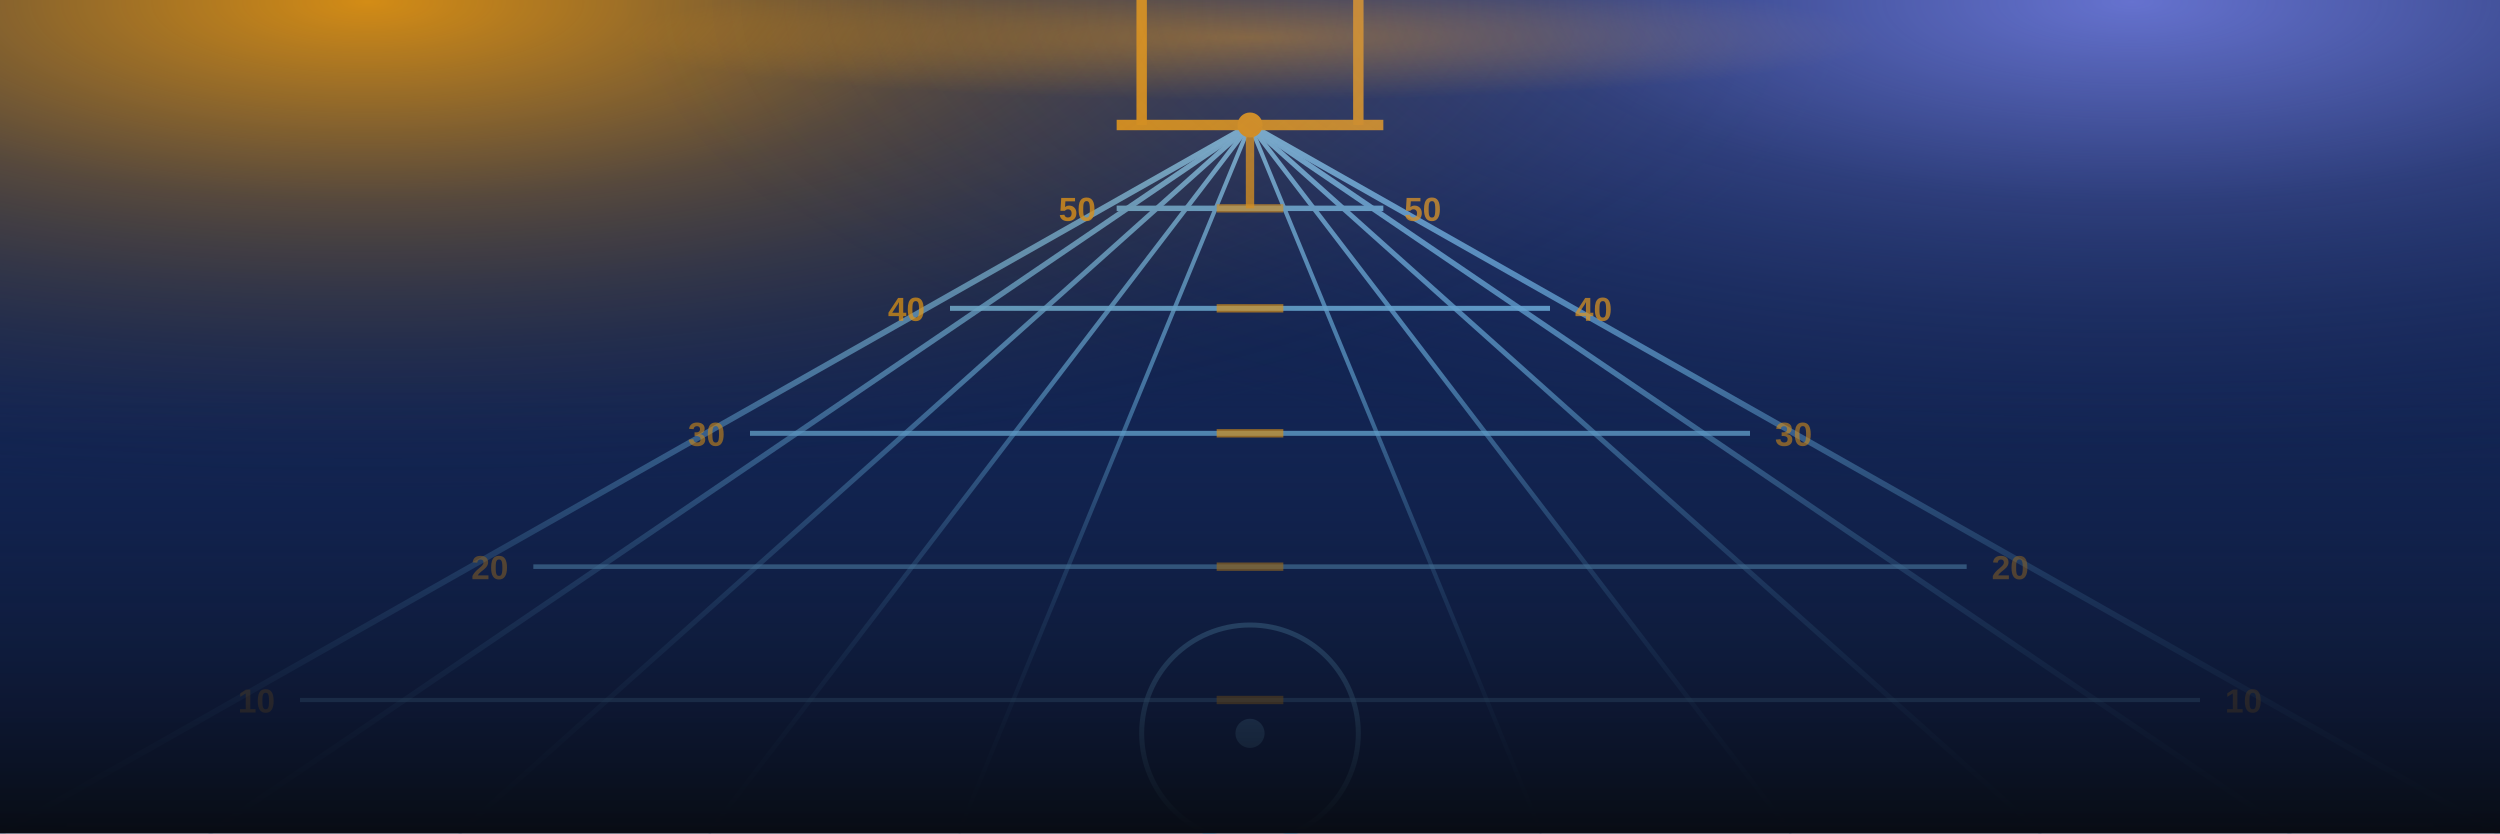
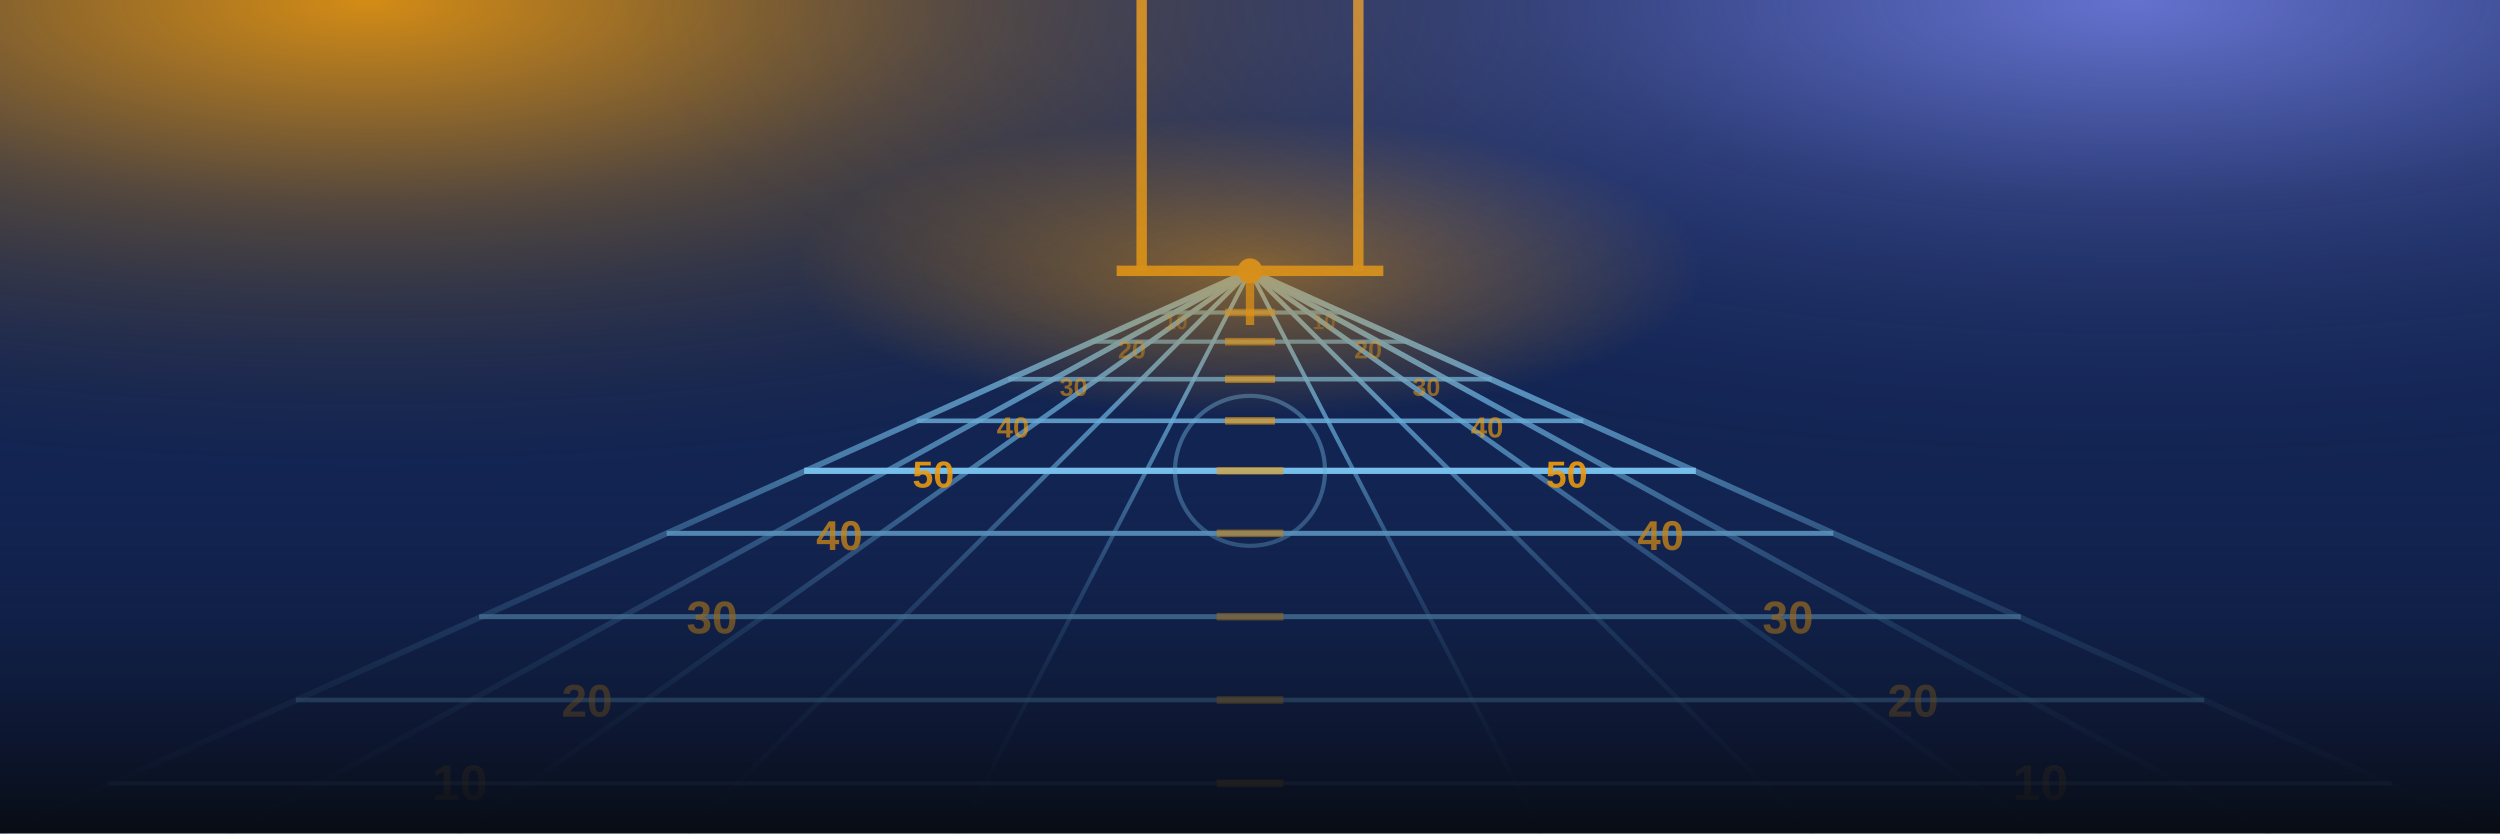
<svg xmlns="http://www.w3.org/2000/svg" width="600" height="200" viewBox="0 0 600 200">
  <defs>
    <radialGradient id="gl" cx="15%" cy="0%" r="60%">
      <stop offset="0%" stop-color="#f59e0b" stop-opacity="0.85" />
      <stop offset="40%" stop-color="#f59e0b" stop-opacity="0.30" />
      <stop offset="100%" stop-color="#122452" stop-opacity="0" />
    </radialGradient>
    <radialGradient id="gr" cx="85%" cy="0%" r="60%">
      <stop offset="0%" stop-color="#818cf8" stop-opacity="0.75" />
      <stop offset="40%" stop-color="#818cf8" stop-opacity="0.25" />
      <stop offset="100%" stop-color="#122452" stop-opacity="0" />
    </radialGradient>
-     <radialGradient id="gp" cx="50%" cy="15%" r="25%">
-       <stop offset="0%" stop-color="#f59e0b" stop-opacity="0.50" />
+     <radialGradient id="gp" cx="50%" cy="32%" r="18%">
+       <stop offset="0%" stop-color="#f59e0b" stop-opacity="0.55" />
      <stop offset="100%" stop-color="#f59e0b" stop-opacity="0" />
    </radialGradient>
    <linearGradient id="fade" x1="0" y1="0" x2="0" y2="1">
-       <stop offset="45%" stop-color="#122452" stop-opacity="0" />
+       <stop offset="55%" stop-color="#122452" stop-opacity="0" />
      <stop offset="100%" stop-color="#080c14" stop-opacity="1" />
    </linearGradient>
    <linearGradient id="pl" x1="0" y1="0" x2="0" y2="1">
      <stop offset="0%" stop-color="#7ac4f0" stop-opacity="1.0" />
-       <stop offset="100%" stop-color="#2a5888" stop-opacity="0.15" />
+       <stop offset="100%" stop-color="#2a5888" stop-opacity="0.12" />
    </linearGradient>
  </defs>
  <rect width="600" height="200" fill="#122452" />
  <g stroke="url(#pl)" fill="none">
-     <line x1="300" y1="30" x2="0" y2="200" stroke-width="1.4" />
-     <line x1="300" y1="30" x2="50" y2="200" stroke-width="1.3" />
-     <line x1="300" y1="30" x2="110" y2="200" stroke-width="1.2" />
-     <line x1="300" y1="30" x2="170" y2="200" stroke-width="1.1" />
-     <line x1="300" y1="30" x2="230" y2="200" stroke-width="1.0" />
-     <line x1="300" y1="30" x2="300" y2="200" stroke-width="1.0" />
-     <line x1="300" y1="30" x2="370" y2="200" stroke-width="1.0" />
-     <line x1="300" y1="30" x2="430" y2="200" stroke-width="1.1" />
-     <line x1="300" y1="30" x2="490" y2="200" stroke-width="1.2" />
-     <line x1="300" y1="30" x2="550" y2="200" stroke-width="1.3" />
-     <line x1="300" y1="30" x2="600" y2="200" stroke-width="1.4" />
+     <line x1="300" y1="65" x2="0" y2="200" stroke-width="1.4" />
+     <line x1="300" y1="65" x2="55" y2="200" stroke-width="1.3" />
+     <line x1="300" y1="65" x2="110" y2="200" stroke-width="1.2" />
+     <line x1="300" y1="65" x2="165" y2="200" stroke-width="1.1" />
+     <line x1="300" y1="65" x2="230" y2="200" stroke-width="1.0" />
+     <line x1="300" y1="65" x2="300" y2="200" stroke-width="1.0" />
+     <line x1="300" y1="65" x2="370" y2="200" stroke-width="1.0" />
+     <line x1="300" y1="65" x2="435" y2="200" stroke-width="1.1" />
+     <line x1="300" y1="65" x2="490" y2="200" stroke-width="1.2" />
+     <line x1="300" y1="65" x2="545" y2="200" stroke-width="1.3" />
+     <line x1="300" y1="65" x2="600" y2="200" stroke-width="1.4" />
  </g>
-   <g stroke="#6aaed8" fill="none">
-     <line x1="268" y1="50" x2="332" y2="50" stroke-width="1.3" opacity="1.0" />
-     <line x1="228" y1="74" x2="372" y2="74" stroke-width="1.2" opacity="0.90" />
-     <line x1="180" y1="104" x2="420" y2="104" stroke-width="1.2" opacity="0.80" />
-     <line x1="128" y1="136" x2="472" y2="136" stroke-width="1.1" opacity="0.65" />
-     <line x1="72" y1="168" x2="528" y2="168" stroke-width="1.0" opacity="0.50" />
-     <line x1="16" y1="198" x2="584" y2="198" stroke-width="1.0" opacity="0.30" />
+   <line x1="278" y1="75" x2="322" y2="75" stroke="#6aaed8" stroke-width="1.0" opacity="0.85" />
+   <line x1="262" y1="82" x2="338" y2="82" stroke="#6aaed8" stroke-width="1.0" opacity="0.80" />
+   <line x1="242" y1="91" x2="358" y2="91" stroke="#6aaed8" stroke-width="1.1" opacity="0.80" />
+   <line x1="220" y1="101" x2="380" y2="101" stroke="#6aaed8" stroke-width="1.1" opacity="0.85" />
+   <line x1="193" y1="113" x2="407" y2="113" stroke="#7ac4f0" stroke-width="1.5" opacity="1.0" />
+   <line x1="160" y1="128" x2="440" y2="128" stroke="#6aaed8" stroke-width="1.2" opacity="0.90" />
+   <line x1="115" y1="148" x2="485" y2="148" stroke="#6aaed8" stroke-width="1.2" opacity="0.80" />
+   <line x1="71" y1="168" x2="529" y2="168" stroke="#6aaed8" stroke-width="1.1" opacity="0.68" />
+   <line x1="26" y1="188" x2="574" y2="188" stroke="#6aaed8" stroke-width="1.0" opacity="0.45" />
+   <g font-family="Arial,sans-serif" font-weight="800" fill="#f59e0b">
+     <text x="247" y="105" font-size="7" text-anchor="end" opacity="0.65">40</text>
+     <text x="353" y="105" font-size="7" text-anchor="start" opacity="0.65">40</text>
+     <text x="261" y="95" font-size="6" text-anchor="end" opacity="0.55">30</text>
+     <text x="339" y="95" font-size="6" text-anchor="start" opacity="0.55">30</text>
+     <text x="275" y="86" font-size="6" text-anchor="end" opacity="0.45">20</text>
+     <text x="325" y="86" font-size="6" text-anchor="start" opacity="0.45">20</text>
+     <text x="285" y="79" font-size="5" text-anchor="end" opacity="0.35">10</text>
+     <text x="315" y="79" font-size="5" text-anchor="start" opacity="0.35">10</text>
  </g>
-   <g font-family="Arial,sans-serif" font-size="8" font-weight="700" fill="#f59e0b" text-anchor="end">
-     <text x="263" y="53" opacity="0.80">50</text>
-     <text x="222" y="77" opacity="0.70">40</text>
-     <text x="174" y="107" opacity="0.60">30</text>
-     <text x="122" y="139" opacity="0.50">20</text>
-     <text x="66" y="171" opacity="0.40">10</text>
+   <g font-family="Arial,sans-serif" font-weight="800" fill="#f59e0b">
+     <text x="229" y="117" font-size="9" text-anchor="end" opacity="0.90">50</text>
+     <text x="371" y="117" font-size="9" text-anchor="start" opacity="0.90">50</text>
  </g>
-   <g font-family="Arial,sans-serif" font-size="8" font-weight="700" fill="#f59e0b" text-anchor="start">
-     <text x="337" y="53" opacity="0.80">50</text>
-     <text x="378" y="77" opacity="0.70">40</text>
-     <text x="426" y="107" opacity="0.60">30</text>
-     <text x="478" y="139" opacity="0.50">20</text>
-     <text x="534" y="171" opacity="0.40">10</text>
+   <g font-family="Arial,sans-serif" font-weight="800" fill="#f59e0b">
+     <text x="207" y="132" font-size="10" text-anchor="end" opacity="0.80">40</text>
+     <text x="393" y="132" font-size="10" text-anchor="start" opacity="0.80">40</text>
+     <text x="177" y="152" font-size="11" text-anchor="end" opacity="0.70">30</text>
+     <text x="423" y="152" font-size="11" text-anchor="start" opacity="0.70">30</text>
+     <text x="147" y="172" font-size="11" text-anchor="end" opacity="0.55">20</text>
+     <text x="453" y="172" font-size="11" text-anchor="start" opacity="0.55">20</text>
+     <text x="117" y="192" font-size="12" text-anchor="end" opacity="0.40">10</text>
+     <text x="483" y="192" font-size="12" text-anchor="start" opacity="0.40">10</text>
  </g>
-   <g stroke="#f59e0b" fill="none" stroke-width="2" opacity="0.65">
-     <line x1="292" y1="50" x2="308" y2="50" />
-     <line x1="292" y1="74" x2="308" y2="74" />
-     <line x1="292" y1="104" x2="308" y2="104" />
-     <line x1="292" y1="136" x2="308" y2="136" />
+   <g stroke="#f59e0b" fill="none" stroke-width="1.8" opacity="0.60">
+     <line x1="294" y1="75" x2="306" y2="75" />
+     <line x1="294" y1="82" x2="306" y2="82" />
+     <line x1="294" y1="91" x2="306" y2="91" />
+     <line x1="294" y1="101" x2="306" y2="101" />
+     <line x1="292" y1="113" x2="308" y2="113" />
+     <line x1="292" y1="128" x2="308" y2="128" />
+     <line x1="292" y1="148" x2="308" y2="148" />
    <line x1="292" y1="168" x2="308" y2="168" />
+     <line x1="292" y1="188" x2="308" y2="188" />
  </g>
-   <circle cx="300" cy="176" r="26" fill="none" stroke="#6aaed8" stroke-width="1.2" opacity="0.55" />
-   <circle cx="300" cy="176" r="3.5" fill="#6aaed8" opacity="0.60" />
-   <rect width="600" height="60" fill="url(#gp)" />
-   <line x1="274" y1="0" x2="274" y2="30" stroke="#f59e0b" stroke-width="2.5" opacity="0.95" />
-   <line x1="326" y1="0" x2="326" y2="30" stroke="#f59e0b" stroke-width="2.5" opacity="0.95" />
-   <line x1="268" y1="30" x2="332" y2="30" stroke="#f59e0b" stroke-width="2.5" opacity="0.95" />
-   <line x1="300" y1="30" x2="300" y2="50" stroke="#f59e0b" stroke-width="2.0" opacity="0.80" />
-   <circle cx="300" cy="30" r="3" fill="#f59e0b" opacity="1.0" />
+   <circle cx="300" cy="113" r="18" fill="none" stroke="#6aaed8" stroke-width="1.0" opacity="0.45" />
+   <rect width="600" height="200" fill="url(#gp)" />
+   <line x1="274" y1="0" x2="274" y2="65" stroke="#f59e0b" stroke-width="2.5" opacity="0.95" />
+   <line x1="326" y1="0" x2="326" y2="65" stroke="#f59e0b" stroke-width="2.5" opacity="0.95" />
+   <line x1="268" y1="65" x2="332" y2="65" stroke="#f59e0b" stroke-width="2.5" opacity="0.95" />
+   <line x1="300" y1="65" x2="300" y2="78" stroke="#f59e0b" stroke-width="2.0" opacity="0.75" />
+   <circle cx="300" cy="65" r="3" fill="#f59e0b" opacity="1.0" />
  <rect width="600" height="200" fill="url(#gl)" />
  <rect width="600" height="200" fill="url(#gr)" />
  <rect width="600" height="200" fill="url(#fade)" />
</svg>
